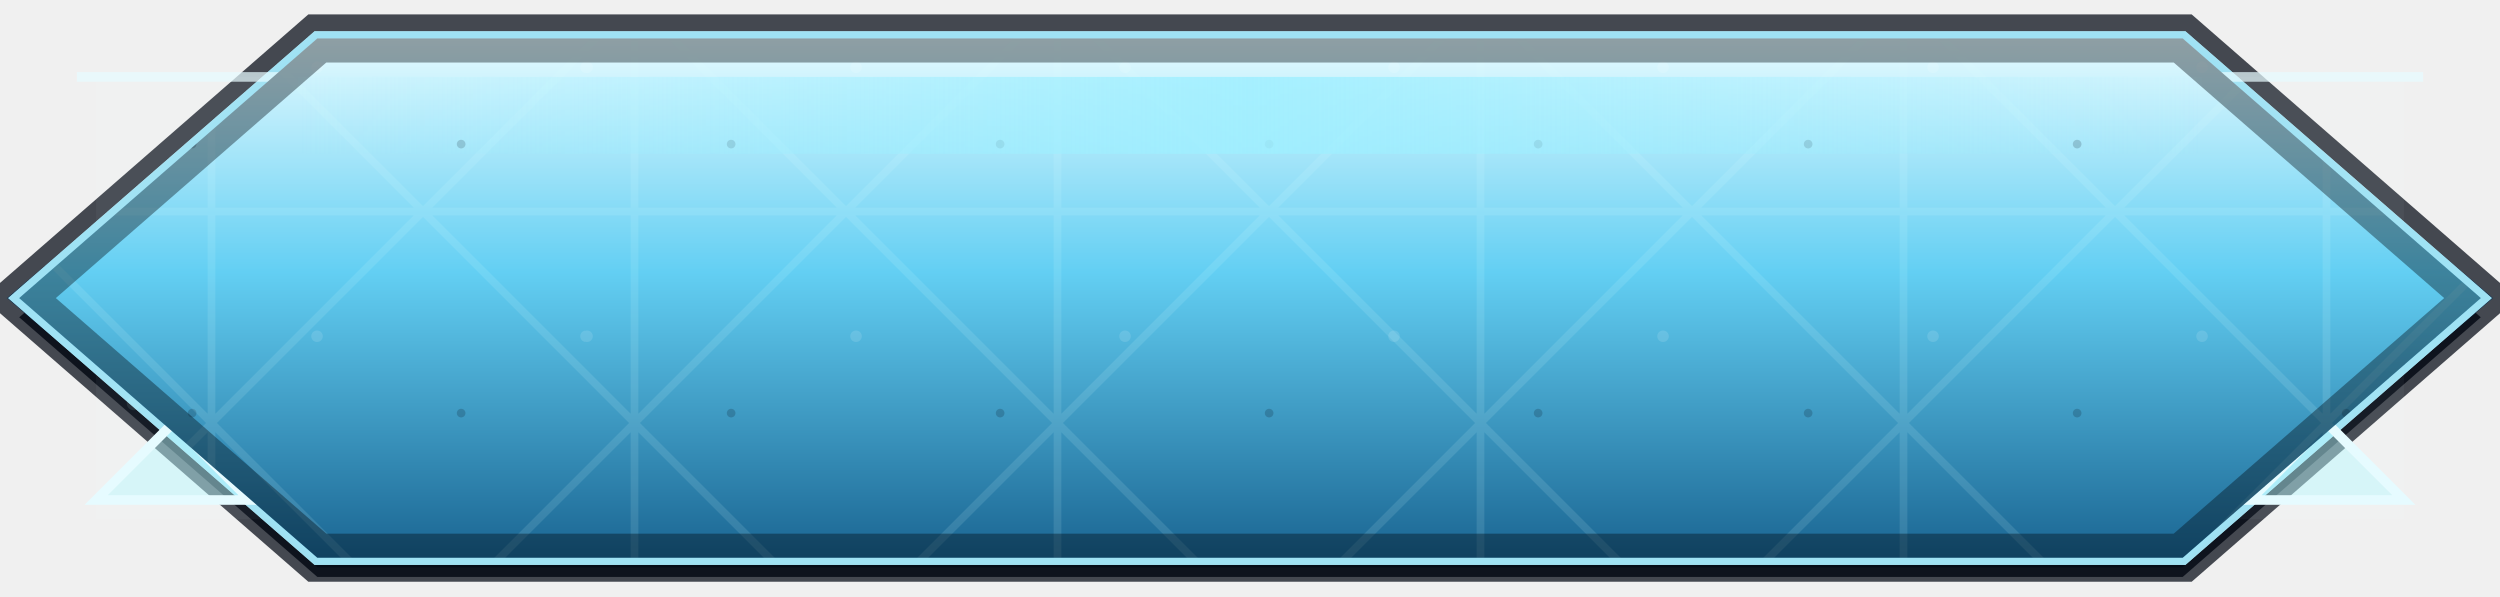
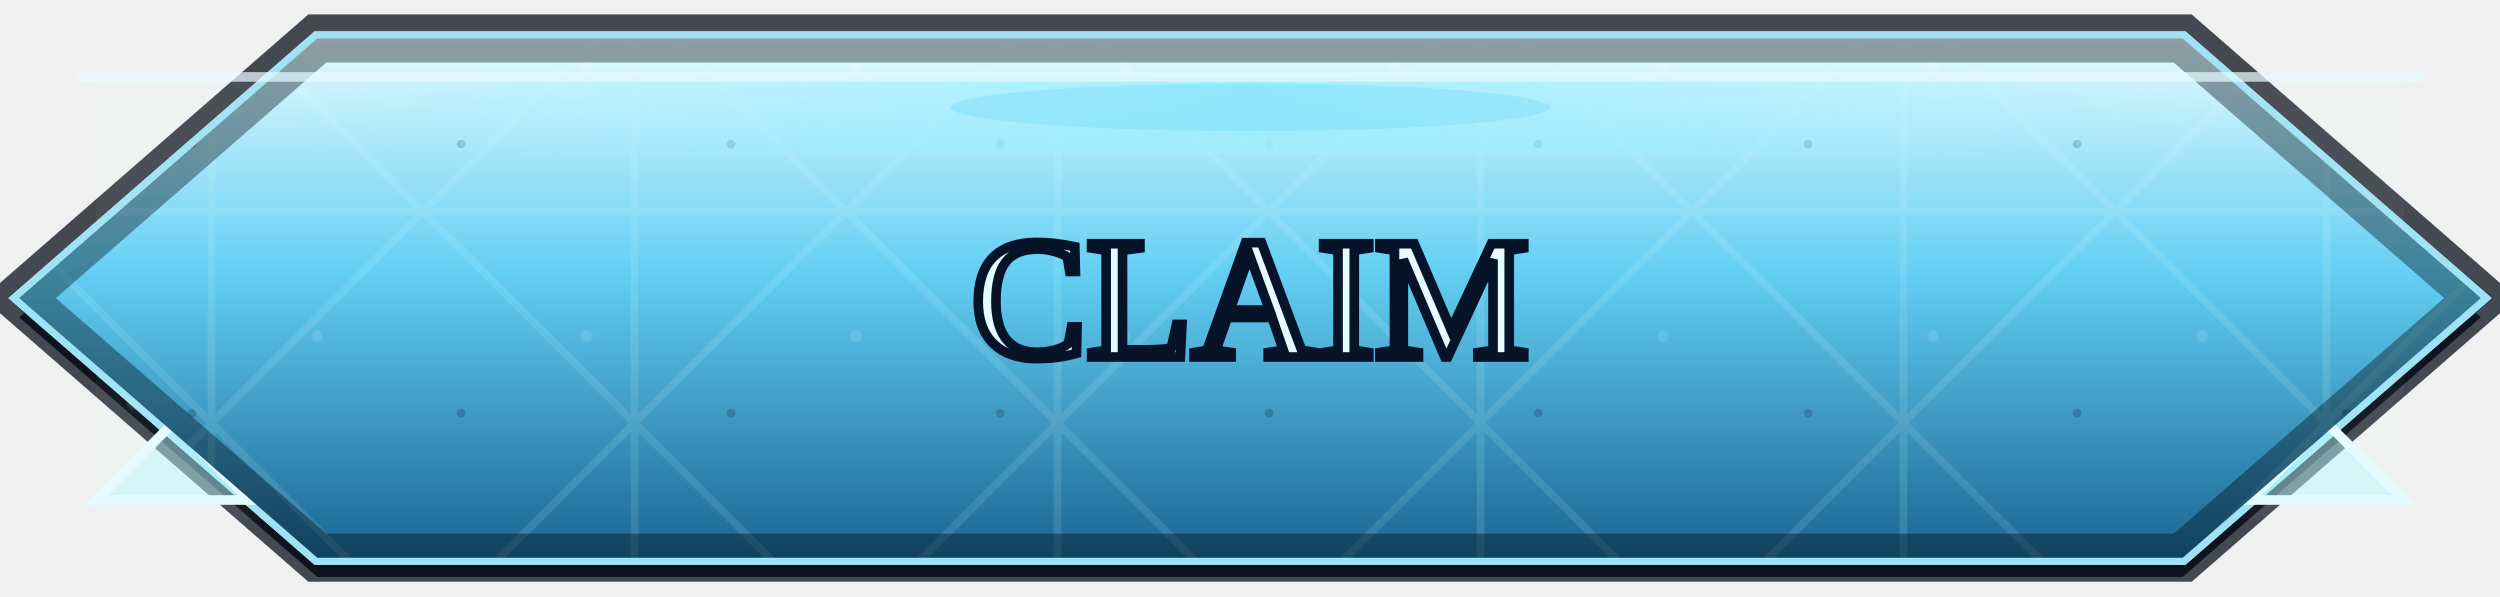
<svg xmlns="http://www.w3.org/2000/svg" width="520" height="124" viewBox="0 0 260 62" role="img" aria-label="M7 primary-hex-button pressed" data-style="m9-frostbound-production-fidelity@0.1.0" data-geometry-shape="wide-hexagon" data-corner-radius="2" data-end-cap-depth="31">
  <defs>
    <linearGradient id="m9-primary-hex-button-260x62-pressed-plate" x1="0" y1="0" x2="0" y2="1">
      <stop offset="0" stop-color="#315C7A" />
      <stop offset=".48" stop-color="#112A46" />
      <stop offset="1" stop-color="#071329" />
    </linearGradient>
    <linearGradient id="m9-primary-hex-button-260x62-pressed-primary" x1="0" y1="0" x2="0" y2="1">
      <stop offset="0" stop-color="#E6FBFF" />
      <stop offset=".45" stop-color="#63CFF3" />
      <stop offset="1" stop-color="#1A6592" />
    </linearGradient>
    <linearGradient id="m9-primary-hex-button-260x62-pressed-energy" x1="0" y1="0" x2="1" y2="0">
      <stop offset="0" stop-color="#9FEFFF" stop-opacity="0" />
      <stop offset=".5" stop-color="#9FEFFF" stop-opacity=".86" />
      <stop offset="1" stop-color="#9FEFFF" stop-opacity="0" />
    </linearGradient>
    <pattern id="m9-primary-hex-button-260x62-pressed-grain" width="28" height="28" patternUnits="userSpaceOnUse">
      <circle cx="5" cy="7" r=".6" fill="#FFFFFF" fill-opacity=".12" />
      <circle cx="20" cy="15" r=".45" fill="#061321" fill-opacity=".2" />
    </pattern>
    <pattern id="m9-primary-hex-button-260x62-pressed-plate-pattern" width="44" height="44" patternUnits="userSpaceOnUse">
      <path d="M0 22H44M22 0V44M0 22L22 0 44 22 22 44Z" fill="none" stroke="#D8FBFF" stroke-opacity=".12" stroke-width=".8" />
    </pattern>
    <mask id="m9-primary-hex-button-260x62-pressed-mask">
      <path d="M33 4H227L258 31L227 58H33L2 31Z" fill="white" />
    </mask>
  </defs>
  <g opacity="1">
    <g id="m9-primary-hex-button-260x62-pressed-outer-shadow" data-layer="outer-shadow" transform="translate(0 2)">
      <path d="M33 4H227L258 31L227 58H33L2 31Z" fill="#020812" opacity=".82" />
    </g>
    <g id="m9-primary-hex-button-260x62-pressed-connected-depth" data-layer="connected-depth" transform="translate(0 1)">
      <path d="M33 4H227L258 31L227 58H33L2 31Z" fill="#071522" opacity=".9" />
    </g>
    <g id="m9-primary-hex-button-260x62-pressed-outer-frame-m9-edge-stack" data-edge-stack="m9-glowing-primary" data-edge-stack-version="1.0.0">
      <g id="m9-primary-hex-button-260x62-pressed-outer-frame-m9-outer-shadow" data-layer="outer-shadow" data-edge-stack-layer="outer-shadow" data-order="0" data-inset="0" data-thickness="5">
        <path d="M33 4H227L258 31L227 58H33L2 31Z" fill="none" stroke="#020812" stroke-width="5" stroke-opacity="0.72" stroke-linejoin="miter" />
      </g>
      <g id="m9-primary-hex-button-260x62-pressed-outer-frame-m9-structural-silhouette" data-layer="structural-silhouette" data-edge-stack-layer="structural-silhouette" data-order="1" data-inset="1" data-thickness="3">
        <path d="M33 4H227L258 31L227 58H33L2 31Z" transform="translate(1 1) scale(0.9923077 0.9677419)" fill="none" stroke="#173B57" stroke-width="3" stroke-opacity="1" stroke-linejoin="miter" />
      </g>
      <g id="m9-primary-hex-button-260x62-pressed-outer-frame-m9-dark-bevel" data-layer="dark-bevel" data-edge-stack-layer="dark-bevel" data-order="2" data-inset="3" data-thickness="2">
        <path d="M33 4H227L258 31L227 58H33L2 31Z" transform="translate(3 3) scale(0.9769231 0.9032258)" fill="none" stroke="#1A6592" stroke-width="2" stroke-opacity="0.85" stroke-linejoin="miter" />
      </g>
      <g id="m9-primary-hex-button-260x62-pressed-outer-frame-m9-bright-bevel" data-layer="bright-bevel" data-edge-stack-layer="bright-bevel" data-order="3" data-inset="5" data-thickness="2">
        <path d="M33 4H227L258 31L227 58H33L2 31Z" transform="translate(5 5) scale(0.9615385 0.8387097)" fill="none" stroke="#E6FBFF" stroke-width="2" stroke-opacity="0.94" stroke-linejoin="miter" />
      </g>
      <g id="m9-primary-hex-button-260x62-pressed-outer-frame-m9-accent-highlight" data-layer="accent-highlight" data-edge-stack-layer="accent-highlight" data-order="4" data-inset="8" data-thickness="1">
        <path d="M33 4H227L258 31L227 58H33L2 31Z" transform="translate(8 8) scale(0.9384615 0.7419355)" fill="none" stroke="#63CFF3" stroke-width="1" stroke-opacity="0.8" stroke-linejoin="miter" />
      </g>
    </g>
    <g id="m9-primary-hex-button-260x62-pressed-outer-frame-m9-material-responses" data-material-responses="m9-frostbound-material-responses@1.0.0">
      <g id="m9-primary-hex-button-260x62-pressed-outer-frame-m9-structural-edge-edge" data-material-region="structural-edge" data-material-response="m9-silver-metal" data-material-channel="edge" data-material-source="m8-cold-edge-accent">
        <path d="M33 4H227L258 31L227 58H33L2 31Z" fill="none" fill-opacity="0" stroke="#B9F7FF" stroke-opacity="0.84" stroke-width="1.5" />
      </g>
      <g id="m9-primary-hex-button-260x62-pressed-outer-frame-m9-content-surface-base" data-material-region="content-surface" data-material-response="m9-blue-crystal" data-material-channel="base">
        <path d="M33 4H227L258 31L227 58H33L2 31Z" fill="#175A8D" fill-opacity="0.88" stroke="none" stroke-opacity="0" stroke-width="0" />
      </g>
      <g id="m9-primary-hex-button-260x62-pressed-outer-frame-m9-content-surface-highlight" data-material-region="content-surface" data-material-response="m9-blue-crystal" data-material-channel="highlight">
        <path d="M33 4H227L258 31L227 58H33L2 31Z" fill="none" fill-opacity="0" stroke="#E6FBFF" stroke-opacity="0.62" stroke-width="1.5" />
      </g>
      <g id="m9-primary-hex-button-260x62-pressed-outer-frame-m9-content-surface-glow" data-material-region="content-surface" data-material-response="m9-blue-crystal" data-material-channel="glow">
        <path d="M33 4H227L258 31L227 58H33L2 31Z" fill="none" fill-opacity="0" stroke="#63CFF3" stroke-opacity="0.42" stroke-width="1.5" />
      </g>
      <g id="m9-primary-hex-button-260x62-pressed-outer-frame-m9-content-surface-surface" data-material-region="content-surface" data-material-response="m9-blue-crystal" data-material-channel="surface" data-material-source="m8-crystal-facet-pattern">
        <path d="M33 4H227L258 31L227 58H33L2 31Z" fill="#B9F7FF" fill-opacity="0.12" stroke="none" stroke-opacity="0" stroke-width="0" />
      </g>
      <g id="m9-primary-hex-button-260x62-pressed-outer-frame-m9-variation" data-variation-region="content-surface" data-variation-preset="m9-frostbound-surface-variation@1.0.0" data-variation-seed="19" data-variation-frost="0.34" data-variation-scratch="0.12">
        <rect x="10" y="8" width="240" height="46" fill="#E6FBFF" fill-opacity="0.041" />
        <path d="M12 34.72l40.12 5.555" stroke="#D7FBFF" stroke-opacity="0.077" />
        <circle cx="152.90" cy="37.25" r="0.72" fill="#D9FFFF" fill-opacity="0.099" />
        <circle cx="116.26" cy="26.73" r="0.72" fill="#D9FFFF" fill-opacity="0.099" />
        <circle cx="45.05" cy="24.21" r="0.72" fill="#D9FFFF" fill-opacity="0.099" />
        <circle cx="94.60" cy="13.12" r="0.72" fill="#D9FFFF" fill-opacity="0.099" />
        <circle cx="12.53" cy="28.93" r="0.72" fill="#D9FFFF" fill-opacity="0.099" />
        <circle cx="146.00" cy="36.66" r="0.72" fill="#D9FFFF" fill-opacity="0.099" />
        <circle cx="13.90" cy="41.94" r="0.72" fill="#D9FFFF" fill-opacity="0.099" />
        <circle cx="125.76" cy="26.88" r="0.72" fill="#D9FFFF" fill-opacity="0.099" />
        <circle cx="183.46" cy="33.92" r="0.72" fill="#D9FFFF" fill-opacity="0.099" />
        <circle cx="148.45" cy="51.75" r="0.72" fill="#D9FFFF" fill-opacity="0.099" />
        <circle cx="114.46" cy="39.78" r="0.72" fill="#D9FFFF" fill-opacity="0.099" />
        <circle cx="33.88" cy="32.97" r="0.72" fill="#D9FFFF" fill-opacity="0.099" />
      </g>
    </g>
-     <g id="m9-primary-hex-button-260x62-pressed-outer-frame-m9-lighting" data-lighting-model="m9-cold-top-rim@1.0.0" data-light-direction="top">
-       <path d="M8 8H252" stroke="#E6FBFF" stroke-opacity="0.72" />
-       <ellipse cx="130" cy="31" rx="78" ry="12.4" fill="#63CFF3" fill-opacity="0.28" />
-     </g>
    <g id="m9-primary-hex-button-260x62-pressed-outer-frame-m9-ornaments" data-ornament-layer="independent">
      <g id="m9-primary-hex-button-260x62-pressed-outer-frame-m9-m9-button-corner-left" data-ornament-id="m9-ice-corner" data-anchor="bottom-left" data-clip="true" transform="translate(10 52) scale(1 -1)">
        <path d="M0 0h16l-8 8Z" fill="#B9F7FF" fill-opacity=".48" stroke="#E6FBFF" stroke-width="1" />
      </g>
      <g id="m9-primary-hex-button-260x62-pressed-outer-frame-m9-m9-button-corner-right" data-ornament-id="m9-ice-corner" data-anchor="bottom-right" data-clip="true" data-mirror-of="m9-button-corner-left" transform="translate(250 52) scale(-1 -1)">
        <path d="M0 0h16l-8 8Z" fill="#B9F7FF" fill-opacity=".48" stroke="#E6FBFF" stroke-width="1" />
      </g>
-     </g>
-     <g id="m9-primary-hex-button-260x62-pressed-outer-frame-m9-typography" data-typography-preset="m9-frostbound-action@1.0.0" data-width-fit="18.00" data-state="pressed" transform="translate(0 2)" opacity="1">
-       <text x="50%" y="50%" text-anchor="middle" dominant-baseline="middle" font-size="18.00" fill="#E6FBFF" stroke="#071329" stroke-width="1" data-typography-layer="face">CLAIM</text>
-       <text x="50%" y="calc(50% - 1px)" text-anchor="middle" dominant-baseline="middle" font-size="18.00" fill="none" stroke="#FFFFFF" stroke-opacity=".35" data-typography-layer="bevel" />
    </g>
    <g id="m9-primary-hex-button-260x62-pressed-inner-plate-fill" data-layer="inner-plate-fill">
      <path d="M33 4H227L258 31L227 58H33L2 31Z" fill="url(#m9-primary-hex-button-260x62-pressed-primary)" />
    </g>
    <g id="m9-primary-hex-button-260x62-pressed-surface-grain" data-layer="surface-grain" data-material-source="m8-ice-grain" mask="url(#m9-primary-hex-button-260x62-pressed-mask)">
      <rect width="260" height="62" fill="url(#m9-primary-hex-button-260x62-pressed-grain)" />
    </g>
    <g id="m9-primary-hex-button-260x62-pressed-surface-pattern" data-layer="surface-pattern" data-material-source="m8-crystal-facet-pattern" mask="url(#m9-primary-hex-button-260x62-pressed-mask)">
      <rect width="260" height="62" fill="url(#m9-primary-hex-button-260x62-pressed-plate-pattern)" />
    </g>
    <g id="m9-primary-hex-button-260x62-pressed-side-bevel-shade" data-layer="side-bevel-shade" mask="url(#m9-primary-hex-button-260x62-pressed-mask)">
      <path d="M33 4H227L258 31L227 58H33L2 31Z" fill="none" stroke="#020812" stroke-opacity=".38" stroke-width="5" />
    </g>
    <g id="m9-primary-hex-button-260x62-pressed-top-bevel-highlight" data-layer="top-bevel-highlight" mask="url(#m9-primary-hex-button-260x62-pressed-mask)">
      <path d="M41 10H219" stroke="#FFFFFF" stroke-opacity=".55" stroke-width="3" stroke-linecap="square" />
    </g>
    <g id="m9-primary-hex-button-260x62-pressed-cold-edge-accent" data-layer="cold-edge-accent" data-material-source="m8-cold-edge-accent" mask="url(#m9-primary-hex-button-260x62-pressed-mask)">
      <rect x="31" y="8" width="198" height="8" fill="url(#m9-primary-hex-button-260x62-pressed-energy)" />
    </g>
    <g id="m9-primary-hex-button-260x62-pressed-ornament-decal" data-layer="ornament-decal" data-material-source="m7-ornament-marks" mask="url(#m9-primary-hex-button-260x62-pressed-mask)">
      <path d="M39 49h16M205 49h16" stroke="#E6FCFF" stroke-opacity=".5" stroke-width="2" />
    </g>
    <g id="m9-primary-hex-button-260x62-pressed-content" data-layer="content" data-slot="editable-primary-hex-button-content" data-safe-x="45" data-safe-y="10" data-safe-width="170" data-safe-height="44" />
  </g>
+   <g id="m9-primary-hex-button-260x62-pressed-outer-frame-m9-lighting" data-lighting-model="m9-cold-top-rim@1.0.0" data-light-direction="top">
+     <path d="M8 8H252" stroke="#E6FBFF" stroke-opacity="0.72" />
+     <ellipse cx="130" cy="11.16" rx="31.2" ry="2.48" fill="#63CFF3" fill-opacity="0.28" />
+   </g>
+   <g id="m9-primary-hex-button-260x62-pressed-outer-frame-m9-typography" data-typography-preset="m9-frostbound-action@1.0.0" data-width-fit="18.00" data-state="pressed" transform="translate(0 2)" opacity="1">
+     <text x="130" y="31" text-anchor="middle" dominant-baseline="middle" font-size="18.00" fill="#E6FBFF" stroke="#071329" stroke-width="1" data-typography-layer="face">CLAIM</text>
+     <text x="130" y="30" text-anchor="middle" dominant-baseline="middle" font-size="18.00" fill="none" stroke="#FFFFFF" stroke-opacity=".35" data-typography-layer="bevel" />
+   </g>
</svg>
